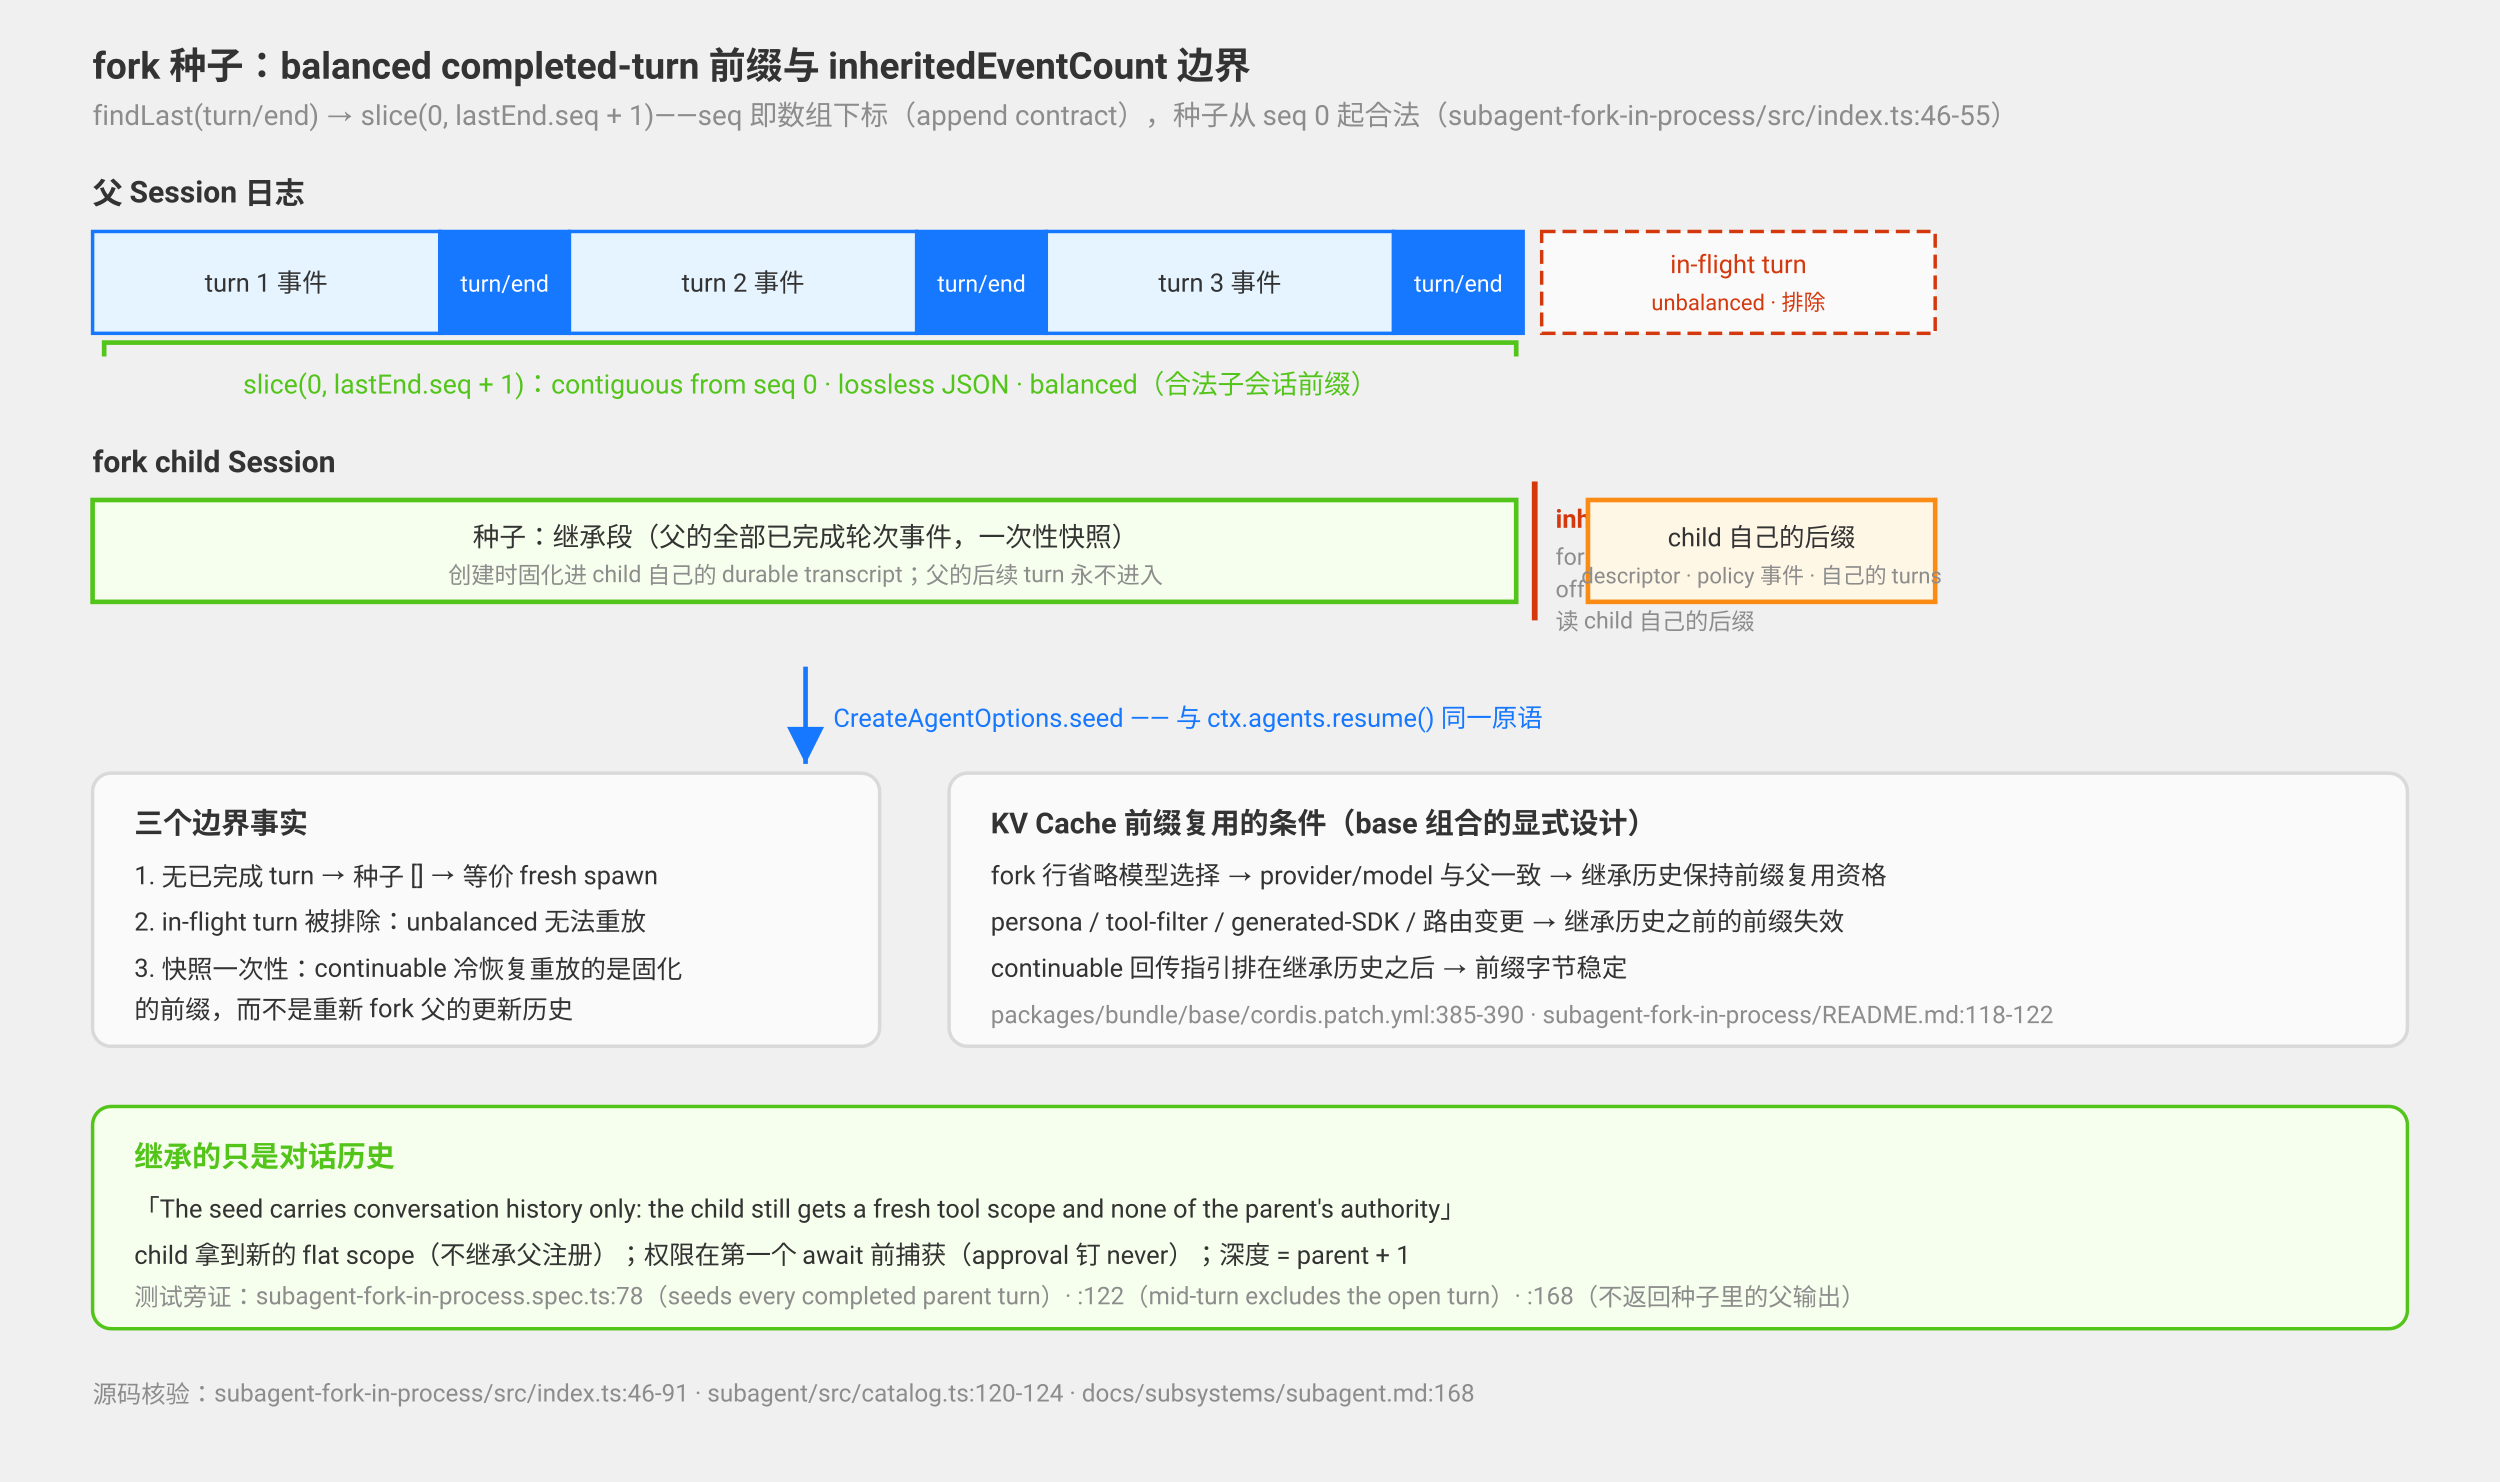
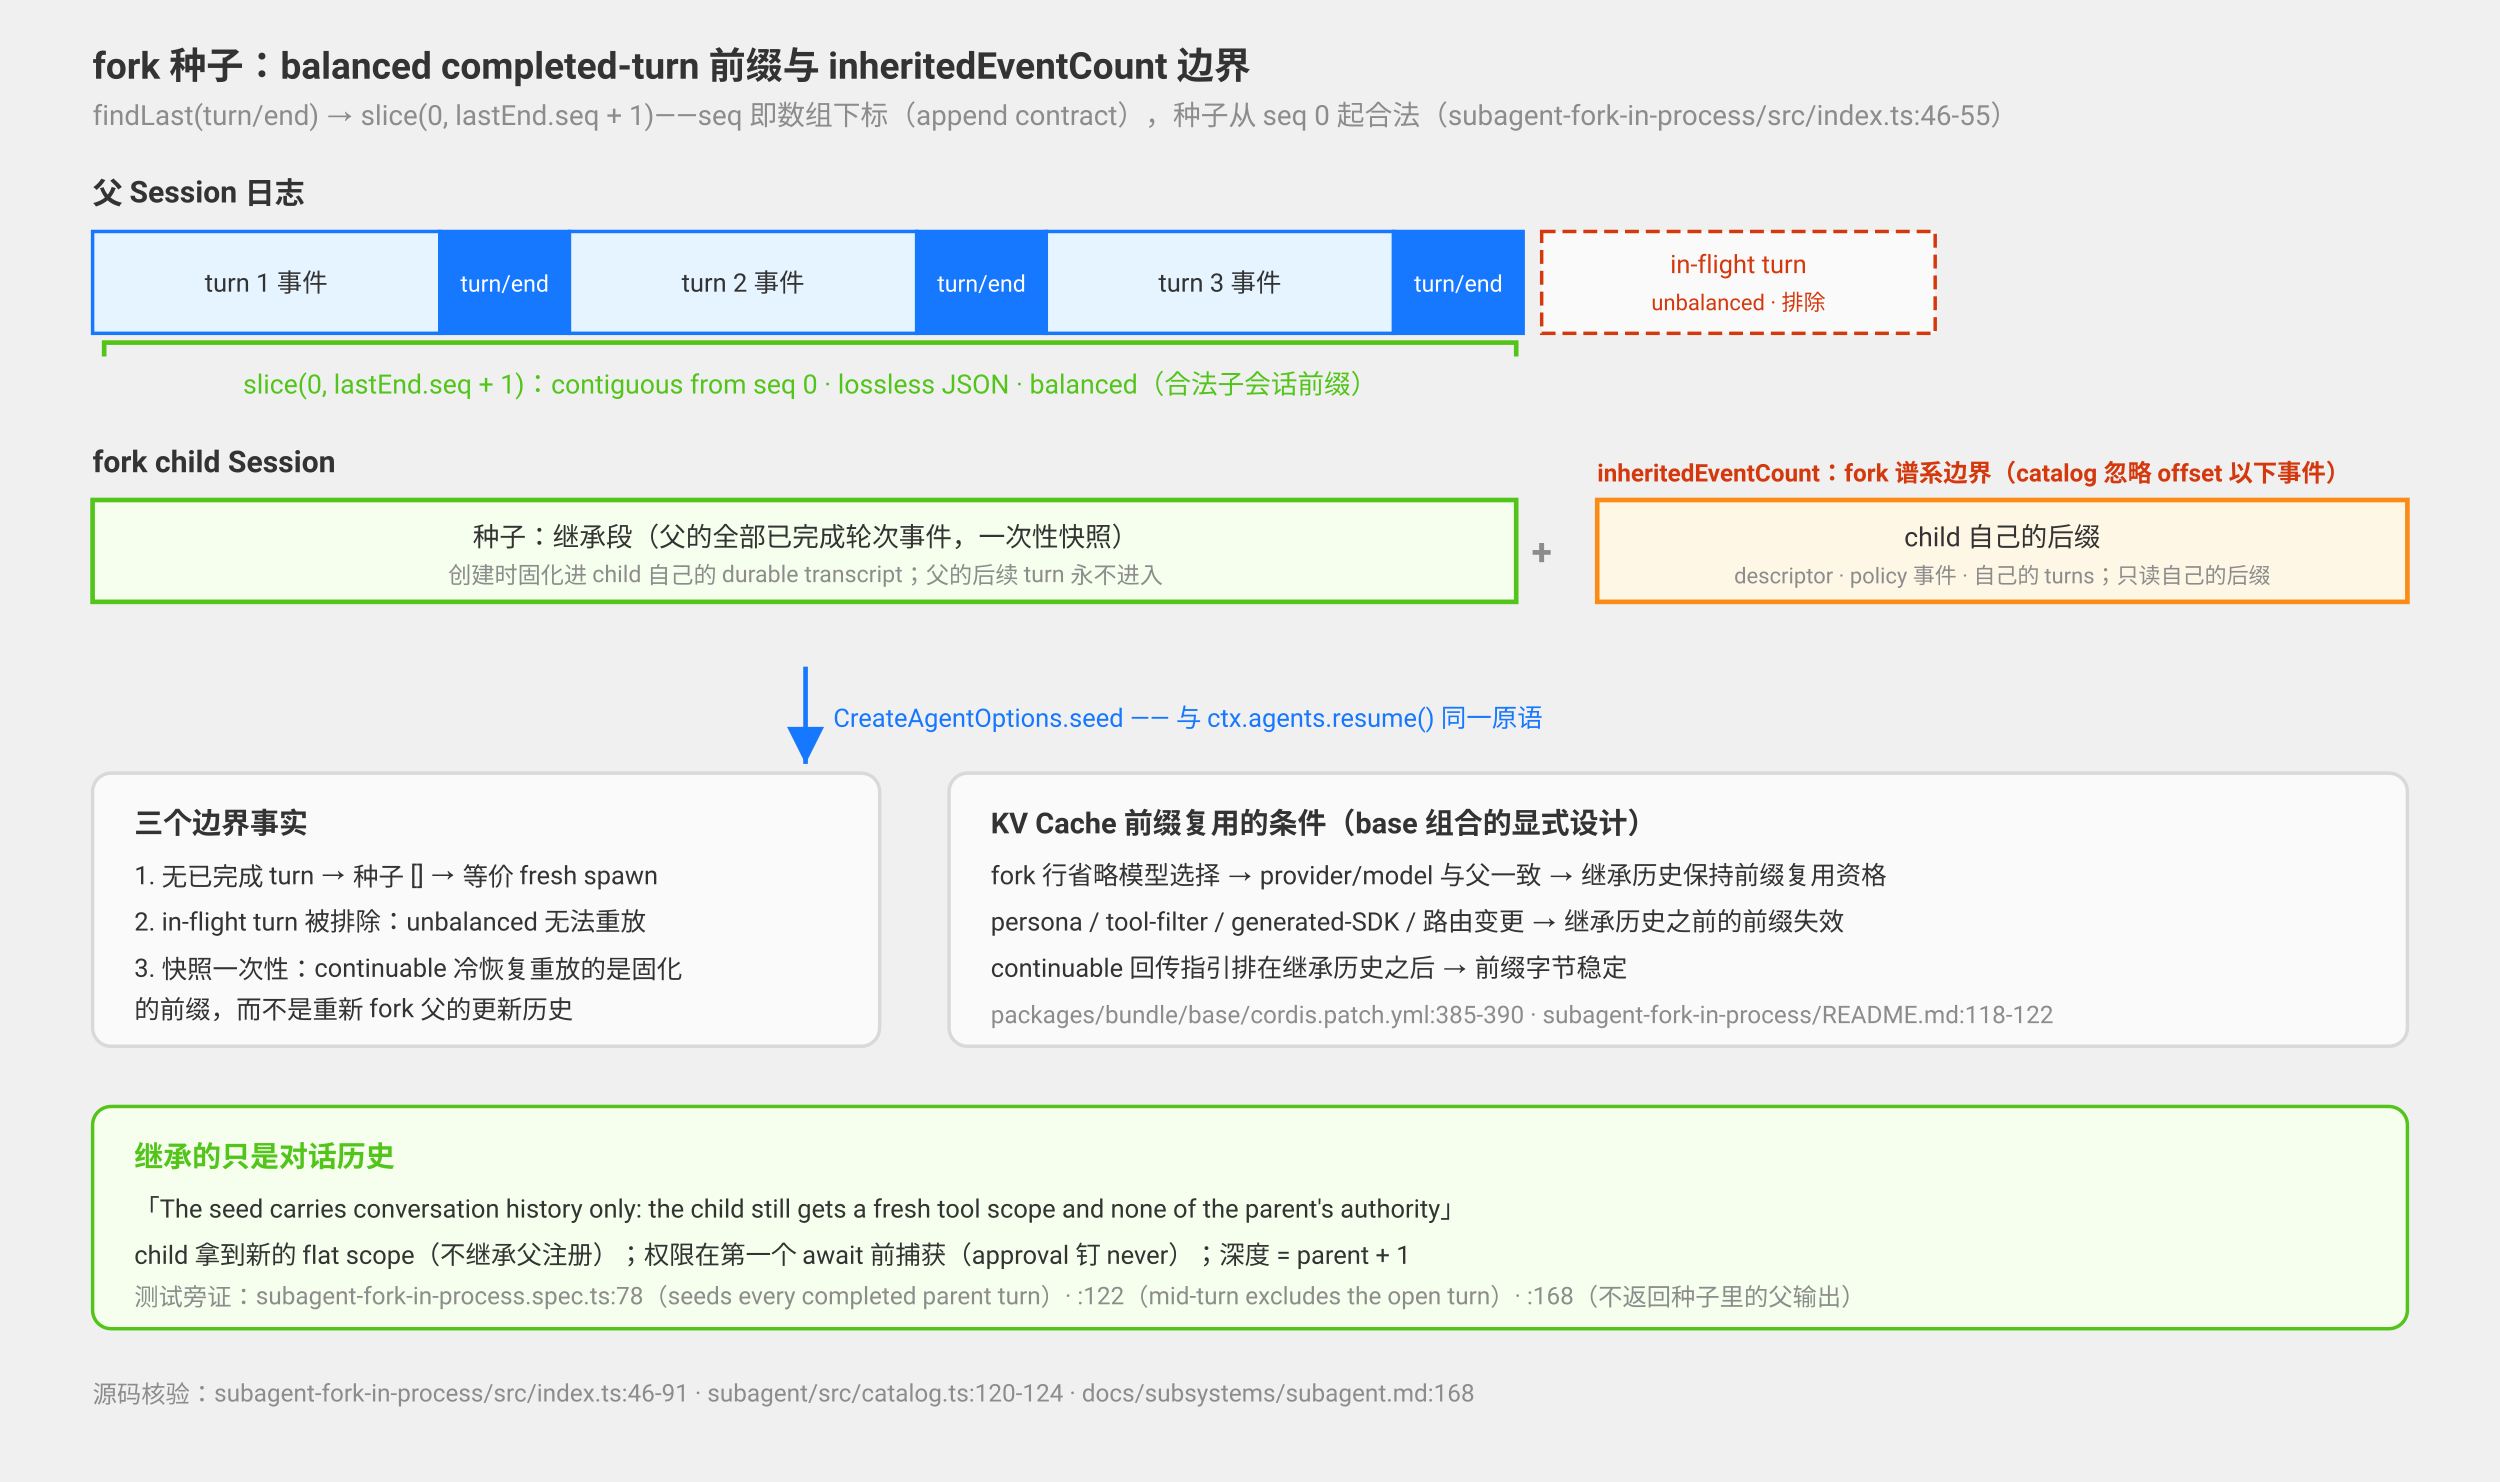
<svg xmlns="http://www.w3.org/2000/svg" viewBox="0 0 1080 640" font-family="-apple-system, BlinkMacSystemFont, 'Segoe UI', Roboto, Helvetica, Arial, sans-serif">
  <defs>
    <marker id="a" viewBox="0 0 10 10" refX="10" refY="5" markerWidth="8" markerHeight="8" orient="auto">
      <path d="M0 0 L10 5 L0 10 Z" fill="#595959" />
    </marker>
    <marker id="ab" viewBox="0 0 10 10" refX="10" refY="5" markerWidth="8" markerHeight="8" orient="auto">
      <path d="M0 0 L10 5 L0 10 Z" fill="#1677ff" />
    </marker>
  </defs>
  <text x="40" y="34" font-size="16" font-weight="bold" fill="#333">fork 种子：balanced completed-turn 前缀与 inheritedEventCount 边界</text>
  <text x="40" y="54" font-size="12" fill="#8c8c8c">findLast(turn/end) → slice(0, lastEnd.seq + 1)——seq 即数组下标（append contract），种子从 seq 0 起合法（subagent-fork-in-process/src/index.ts:46-55）</text>
  <text x="40" y="88" font-size="13" font-weight="bold" fill="#333">父 Session 日志</text>
  <rect x="40" y="100" width="150" height="44" fill="#e6f4ff" stroke="#1677ff" stroke-width="1.5" />
  <text x="115" y="126" font-size="11" fill="#333" text-anchor="middle">turn 1 事件</text>
  <rect x="190" y="100" width="56" height="44" fill="#1677ff" stroke="#1677ff" stroke-width="1.5" />
  <text x="218" y="126" font-size="10" fill="#fff" text-anchor="middle">turn/end</text>
  <rect x="246" y="100" width="150" height="44" fill="#e6f4ff" stroke="#1677ff" stroke-width="1.5" />
  <text x="321" y="126" font-size="11" fill="#333" text-anchor="middle">turn 2 事件</text>
  <rect x="396" y="100" width="56" height="44" fill="#1677ff" stroke="#1677ff" stroke-width="1.5" />
  <text x="424" y="126" font-size="10" fill="#fff" text-anchor="middle">turn/end</text>
  <rect x="452" y="100" width="150" height="44" fill="#e6f4ff" stroke="#1677ff" stroke-width="1.5" />
  <text x="527" y="126" font-size="11" fill="#333" text-anchor="middle">turn 3 事件</text>
  <rect x="602" y="100" width="56" height="44" fill="#1677ff" stroke="#1677ff" stroke-width="1.5" />
  <text x="630" y="126" font-size="10" fill="#fff" text-anchor="middle">turn/end</text>
  <rect x="666" y="100" width="170" height="44" fill="#fafafa" stroke="#d4380d" stroke-width="1.5" stroke-dasharray="6 3" />
  <text x="751" y="118" font-size="11" fill="#d4380d" text-anchor="middle">in-flight turn</text>
  <text x="751" y="134" font-size="9.5" fill="#d4380d" text-anchor="middle">unbalanced · 排除</text>
  <path d="M45 154 L45 148 L655 148 L655 154" fill="none" stroke="#52c41a" stroke-width="2" />
  <text x="350" y="170" font-size="11.5" fill="#52c41a" text-anchor="middle">slice(0, lastEnd.seq + 1)：contiguous from seq 0 · lossless JSON · balanced（合法子会话前缀）</text>
  <text x="40" y="204" font-size="13" font-weight="bold" fill="#333">fork child Session</text>
  <rect x="40" y="216" width="615" height="44" fill="#f6ffed" stroke="#52c41a" stroke-width="2" />
  <text x="348" y="236" font-size="11.5" fill="#333" text-anchor="middle">种子：继承段（父的全部已完成轮次事件，一次性快照）</text>
  <text x="348" y="252" font-size="10" fill="#8c8c8c" text-anchor="middle">创建时固化进 child 自己的 durable transcript；父的后续 turn 永不进入</text>
-   <line x1="663" y1="208" x2="663" y2="268" stroke="#d4380d" stroke-width="2.5" />
-   <text x="672" y="228" font-size="11" font-weight="bold" fill="#d4380d">inheritedEventCount</text>
-   <text x="672" y="244" font-size="10" fill="#8c8c8c">fork 谱系边界：catalog 投影忽略</text>
-   <text x="672" y="258" font-size="10" fill="#8c8c8c">offset 以下事件；descriptor 权威</text>
-   <text x="672" y="272" font-size="10" fill="#8c8c8c">读 child 自己的后缀</text>
-   <rect x="686" y="216" width="150" height="44" fill="#fff7e6" stroke="#fa8c16" stroke-width="2" />
-   <text x="761" y="236" font-size="11" fill="#333" text-anchor="middle">child 自己的后缀</text>
-   <text x="761" y="252" font-size="9.5" fill="#8c8c8c" text-anchor="middle">descriptor · policy 事件 · 自己的 turns</text>
+   <text x="690" y="208" font-size="10.5" font-weight="bold" fill="#d4380d">inheritedEventCount：fork 谱系边界（catalog 忽略 offset 以下事件）</text>
+   <text x="666" y="244" font-size="16" font-weight="bold" fill="#8c8c8c" text-anchor="middle">+</text>
+   <rect x="690" y="216" width="350" height="44" fill="#fff7e6" stroke="#fa8c16" stroke-width="2" />
+   <text x="865" y="236" font-size="11.5" fill="#333" text-anchor="middle">child 自己的后缀</text>
+   <text x="865" y="252" font-size="9.5" fill="#8c8c8c" text-anchor="middle">descriptor · policy 事件 · 自己的 turns；只读自己的后缀</text>
  <line x1="348" y1="288" x2="348" y2="330" stroke="#1677ff" stroke-width="2" marker-end="url(#ab)" />
  <text x="360" y="314" font-size="11" fill="#1677ff">CreateAgentOptions.seed —— 与 ctx.agents.resume() 同一原语</text>
  <rect x="40" y="334" width="340" height="118" rx="8" fill="#fafafa" stroke="#d9d9d9" stroke-width="1.5" />
  <text x="58" y="360" font-size="12.5" font-weight="bold" fill="#333">三个边界事实</text>
  <text x="58" y="382" font-size="11" fill="#333">1. 无已完成 turn → 种子 [] → 等价 fresh spawn</text>
  <text x="58" y="402" font-size="11" fill="#333">2. in-flight turn 被排除：unbalanced 无法重放</text>
  <text x="58" y="422" font-size="11" fill="#333">3. 快照一次性：continuable 冷恢复重放的是固化</text>
  <text x="58" y="440" font-size="11" fill="#333">   的前缀，而不是重新 fork 父的更新历史</text>
  <rect x="410" y="334" width="630" height="118" rx="8" fill="#fafafa" stroke="#d9d9d9" stroke-width="1.5" />
  <text x="428" y="360" font-size="12.5" font-weight="bold" fill="#333">KV Cache 前缀复用的条件（base 组合的显式设计）</text>
  <text x="428" y="382" font-size="11" fill="#333">fork 行省略模型选择 → provider/model 与父一致 → 继承历史保持前缀复用资格</text>
  <text x="428" y="402" font-size="11" fill="#333">persona / tool-filter / generated-SDK / 路由变更 → 继承历史之前的前缀失效</text>
  <text x="428" y="422" font-size="11" fill="#333">continuable 回传指引排在继承历史之后 → 前缀字节稳定</text>
  <text x="428" y="442" font-size="10.5" fill="#8c8c8c">packages/bundle/base/cordis.patch.yml:385-390 · subagent-fork-in-process/README.md:118-122</text>
  <rect x="40" y="478" width="1000" height="96" rx="8" fill="#f6ffed" stroke="#52c41a" stroke-width="1.5" />
  <text x="58" y="504" font-size="12.5" font-weight="bold" fill="#52c41a">继承的只是对话历史</text>
  <text x="58" y="526" font-size="11" fill="#333">「The seed carries conversation history only: the child still gets a fresh tool scope and none of the parent's authority」</text>
  <text x="58" y="546" font-size="11" fill="#333">child 拿到新的 flat scope（不继承父注册）；权限在第一个 await 前捕获（approval 钉 never）；深度 = parent + 1</text>
  <text x="58" y="564" font-size="10.5" fill="#8c8c8c">测试旁证：subagent-fork-in-process.spec.ts:78（seeds every completed parent turn）· :122（mid-turn excludes the open turn）· :168（不返回种子里的父输出）</text>
  <text x="40" y="606" font-size="10.5" fill="#8c8c8c">源码核验：subagent-fork-in-process/src/index.ts:46-91 · subagent/src/catalog.ts:120-124 · docs/subsystems/subagent.md:168</text>
</svg>
